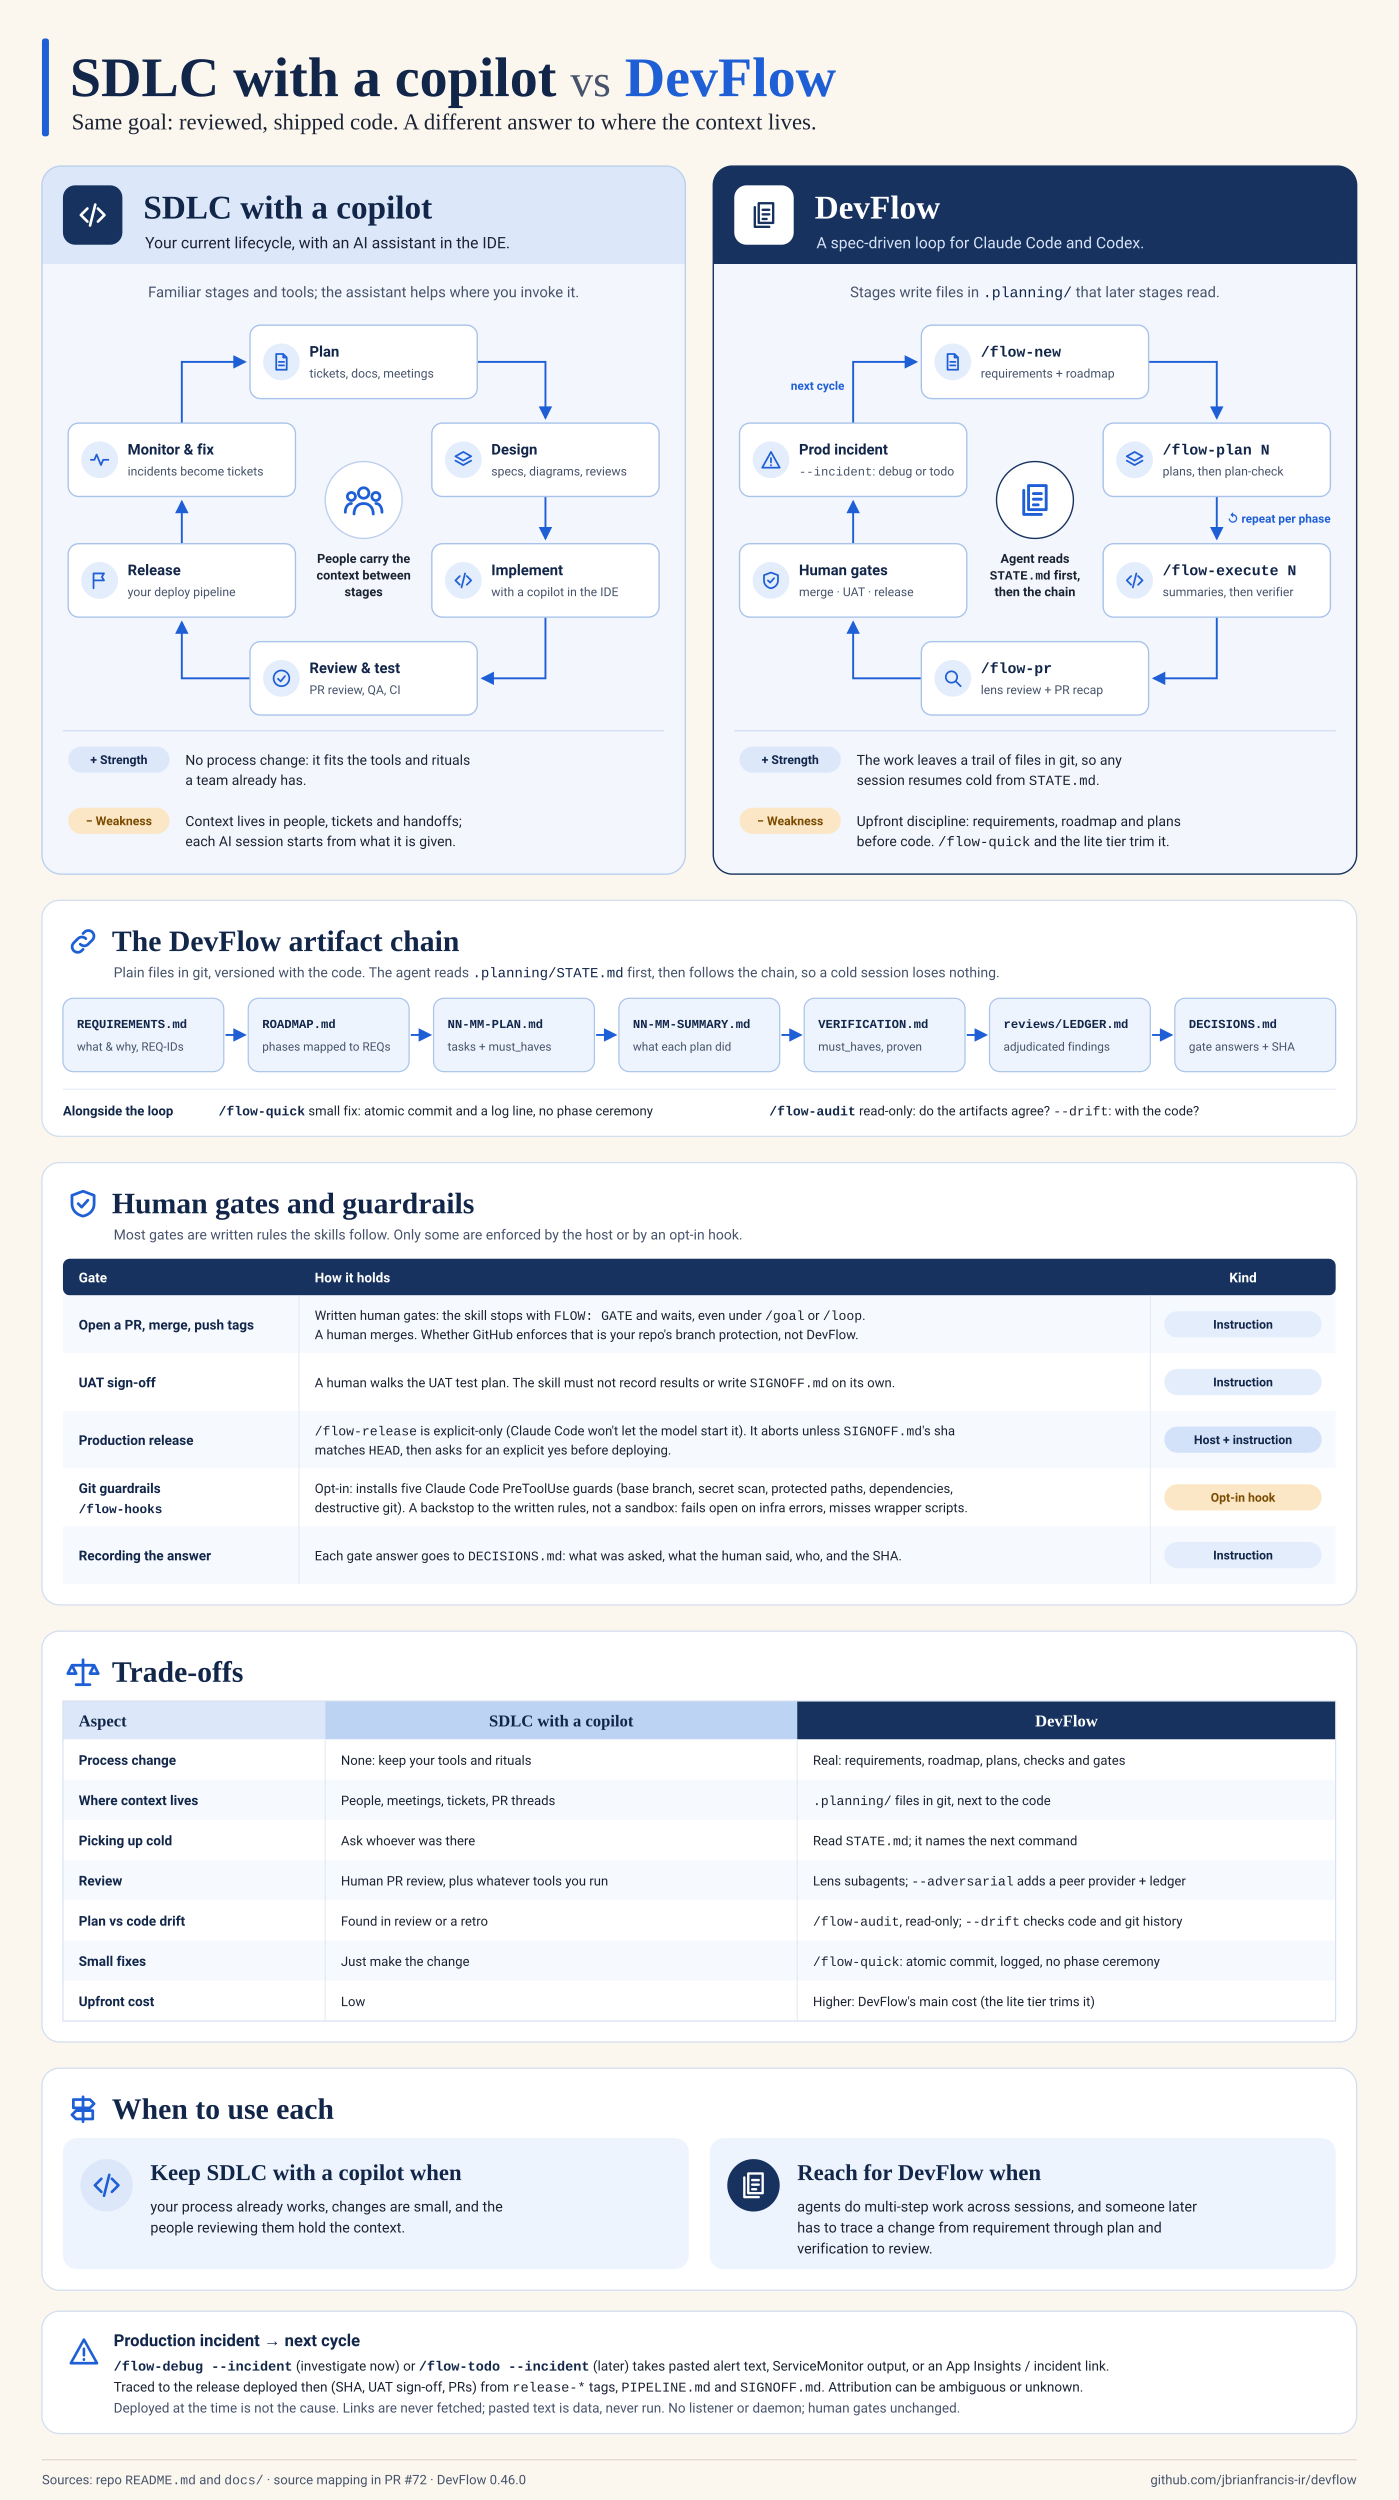
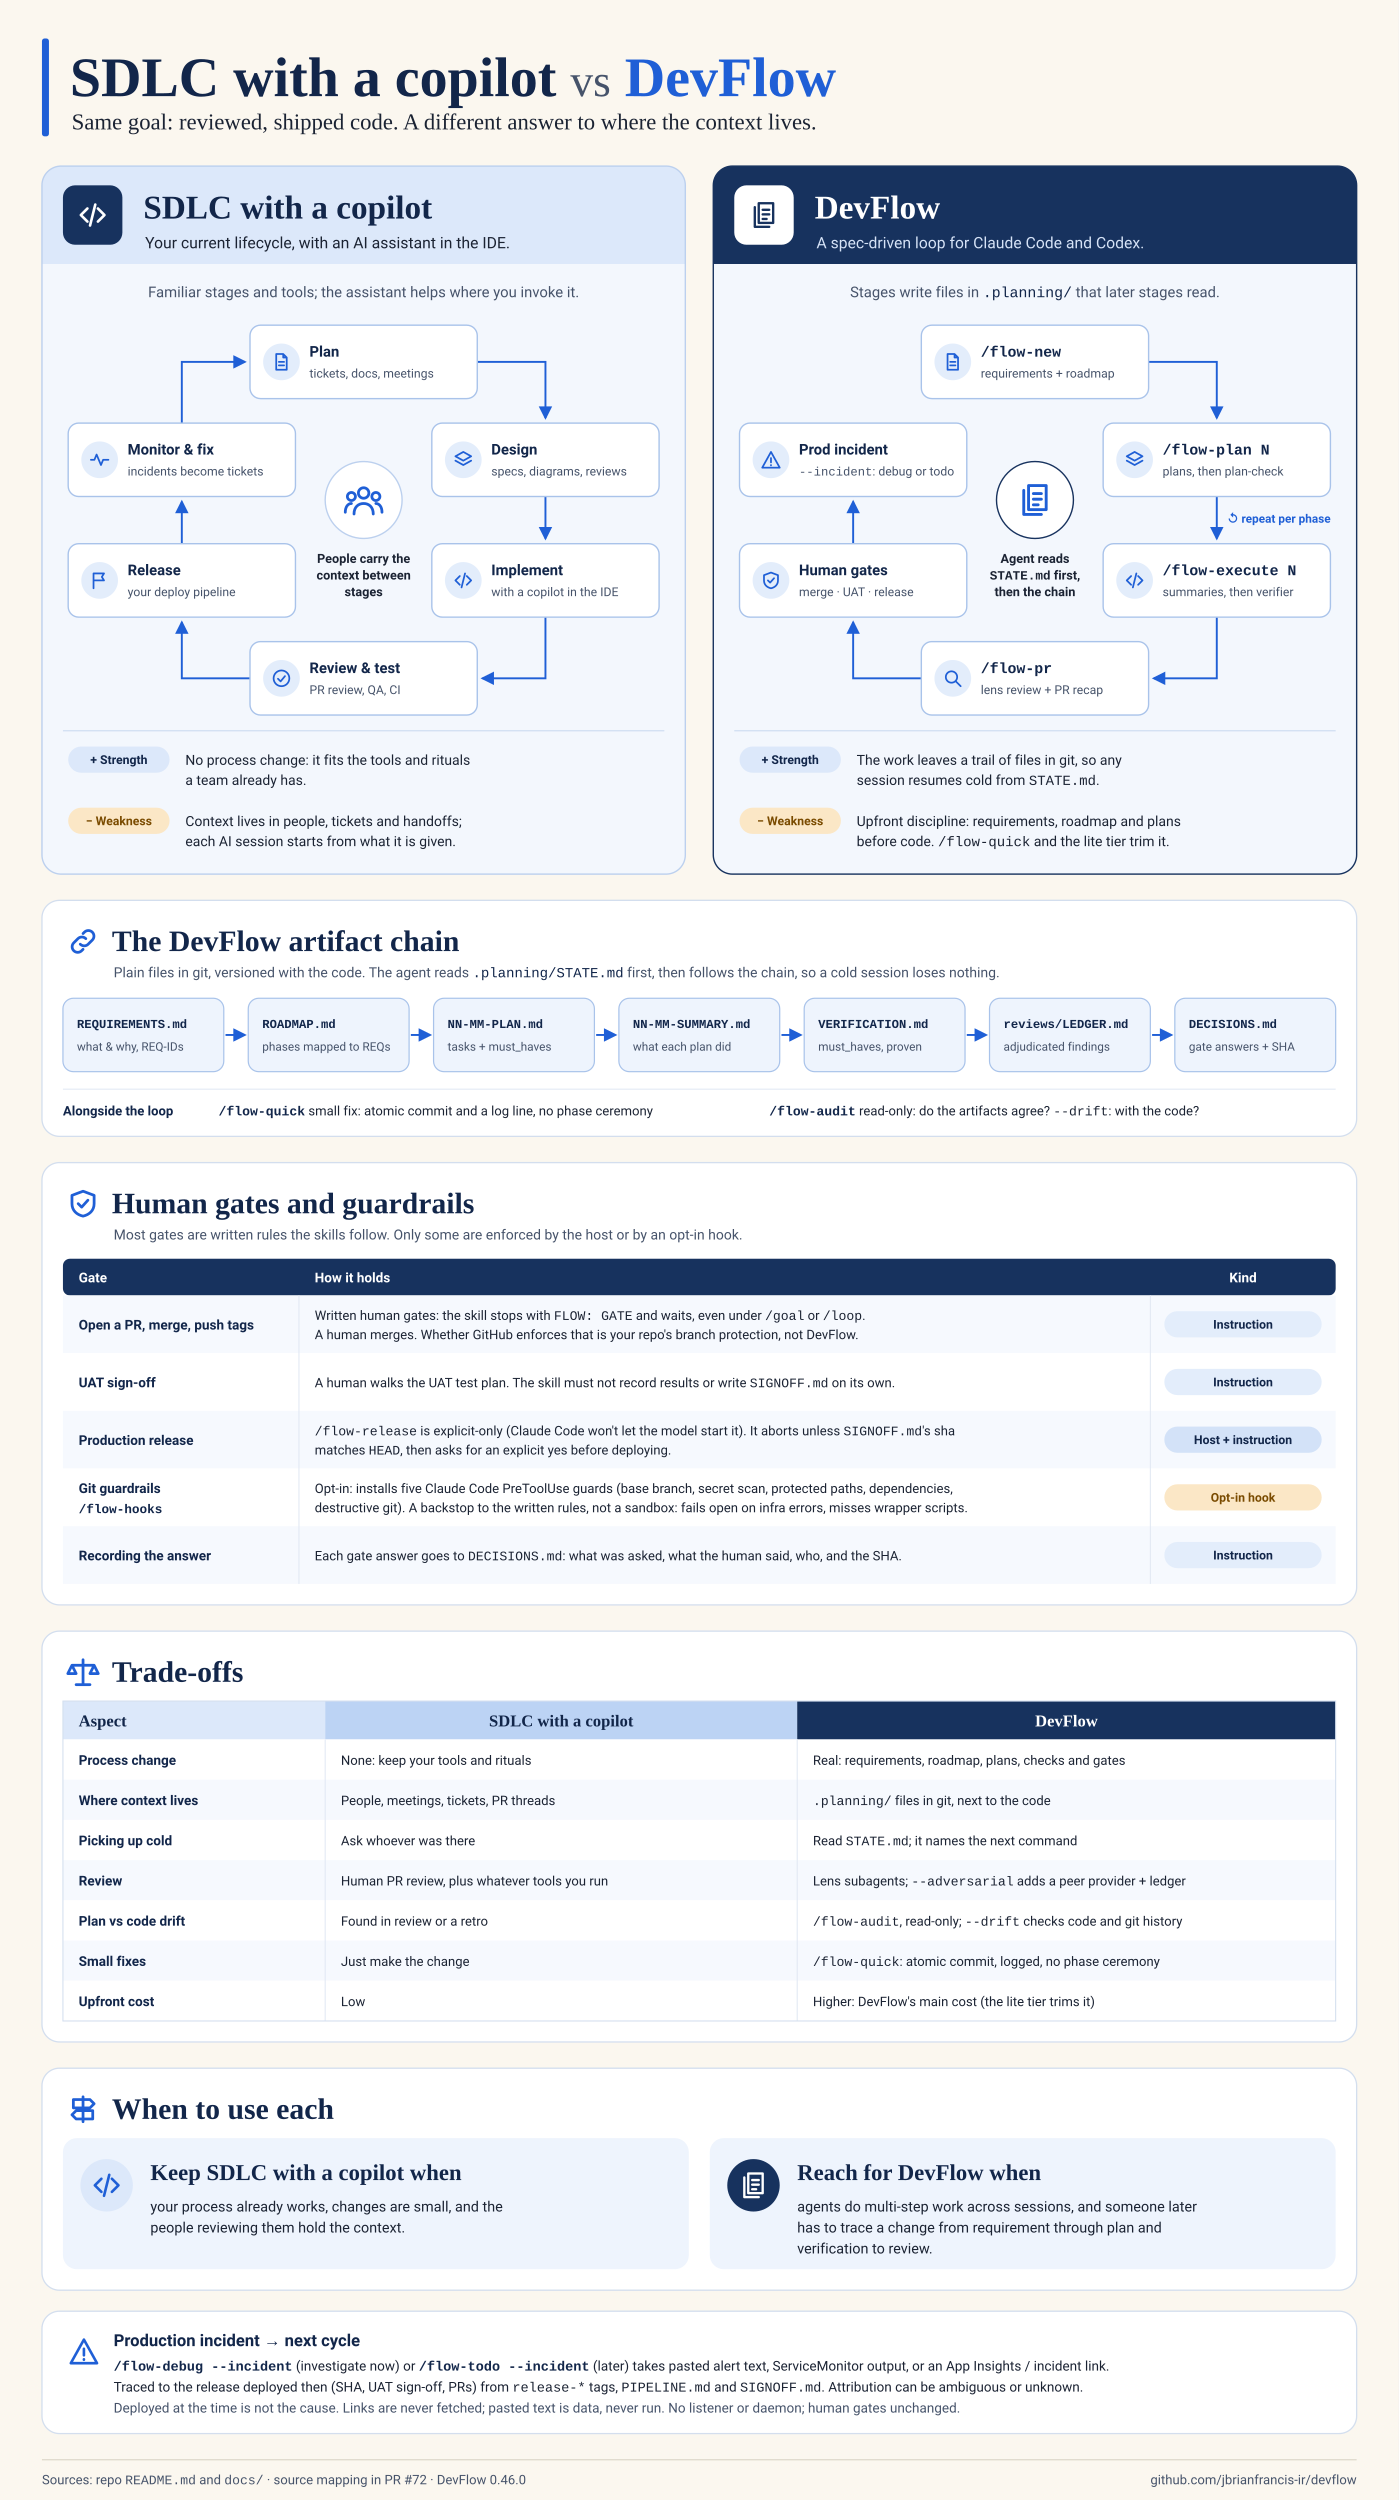
<svg xmlns="http://www.w3.org/2000/svg" width="1600" height="2860" viewBox="0 0 1600 2860" role="img" aria-labelledby="t d">
  <style>
    svg { font-family: -apple-system, 'Segoe UI', Roboto, 'Helvetica Neue', Arial, 'Liberation Sans', sans-serif; }
    .serif { font-family: Georgia, 'Times New Roman', 'Liberation Serif', serif; }
    .mono { font-family: ui-monospace, SFMono-Regular, Menlo, Consolas, 'Liberation Mono', monospace; }
    .navy { fill: #12264A; }
    .blue { fill: #1F5FD6; }
    .ink { fill: #1B2333; }
    .muted { fill: #46536A; }
    .white { fill: #FFFFFF; }
    .box { fill: #FFFFFF; stroke: #A9C3EA; stroke-width: 1.6; }
    .ibg { fill: #E3EDFB; }
    .ic { color: #1F5FD6; }
    .bt { font-size: 17px; font-weight: 700; fill: #12264A; }
    .bs { font-size: 14px; fill: #46536A; }
    .flow { fill: none; stroke: #1F5FD6; stroke-width: 2.2; }
    .sec { fill: #FFFFFF; stroke: #D3DEEE; stroke-width: 1.5; }
    .h2 { font-size: 34px; font-weight: 700; fill: #12264A; }
    .cell { font-size: 15px; fill: #1B2333; }
    .cellb { font-size: 15.5px; font-weight: 700; fill: #12264A; }
  </style>
  <defs>
    <marker id="arr" viewBox="0 0 10 10" refX="8.5" refY="5" markerWidth="7" markerHeight="7" orient="auto-start-reverse">
      <path d="M0,0 L10,5 L0,10 z" fill="#1F5FD6" />
    </marker>
    <symbol id="i-doc" viewBox="0 0 24 24">
      <g fill="none" stroke="currentColor" stroke-width="2" stroke-linecap="round" stroke-linejoin="round">
        <path d="M6 3h8l4 4v14H6z M14 3v4h4 M9 12h6 M9 16h6" />
      </g>
    </symbol>
    <symbol id="i-layers" viewBox="0 0 24 24">
      <g fill="none" stroke="currentColor" stroke-width="2" stroke-linecap="round" stroke-linejoin="round">
        <path d="M12 3l9 5-9 5-9-5z M3 13l9 5 9-5" />
      </g>
    </symbol>
    <symbol id="i-code" viewBox="0 0 24 24">
      <g fill="none" stroke="currentColor" stroke-width="2" stroke-linecap="round" stroke-linejoin="round">
        <path d="M8 7l-5 5 5 5 M16 7l5 5-5 5 M14 4l-4 16" />
      </g>
    </symbol>
    <symbol id="i-check" viewBox="0 0 24 24">
      <g fill="none" stroke="currentColor" stroke-width="2" stroke-linecap="round" stroke-linejoin="round">
        <circle cx="12" cy="12" r="9" />
        <path d="M8 12.5l3 3 5-6" />
      </g>
    </symbol>
    <symbol id="i-flag" viewBox="0 0 24 24">
      <g fill="none" stroke="currentColor" stroke-width="2" stroke-linecap="round" stroke-linejoin="round">
        <path d="M5 21V4 M5 4h12l-2.5 4 2.5 4H5" />
      </g>
    </symbol>
    <symbol id="i-pulse" viewBox="0 0 24 24">
      <g fill="none" stroke="currentColor" stroke-width="2" stroke-linecap="round" stroke-linejoin="round">
        <path d="M2 12h4l2.5-6 5 12 2.5-6h6" />
      </g>
    </symbol>
    <symbol id="i-search" viewBox="0 0 24 24">
      <g fill="none" stroke="currentColor" stroke-width="2" stroke-linecap="round" stroke-linejoin="round">
        <circle cx="10.5" cy="10.5" r="6.5" />
        <path d="M15.5 15.5l5.5 5.5" />
      </g>
    </symbol>
    <symbol id="i-shield" viewBox="0 0 24 24">
      <g fill="none" stroke="currentColor" stroke-width="2" stroke-linecap="round" stroke-linejoin="round">
        <path d="M12 3l8 3v6c0 5-3.5 8-8 9-4.5-1-8-4-8-9V6z M8.5 12l2.5 2.5 4.5-5" />
      </g>
    </symbol>
    <symbol id="i-alert" viewBox="0 0 24 24">
      <g fill="none" stroke="currentColor" stroke-width="2" stroke-linecap="round" stroke-linejoin="round">
        <path d="M12 3l10 18H2z M12 10v5 M12 18v.4" />
      </g>
    </symbol>
    <symbol id="i-people" viewBox="0 0 24 24">
      <g fill="none" stroke="currentColor" stroke-width="1.6" stroke-linecap="round" stroke-linejoin="round">
        <circle cx="12" cy="8" r="3" />
        <circle cx="5" cy="10" r="2.3" />
        <circle cx="19" cy="10" r="2.3" />
        <path d="M6.5 20c0-4 2.5-6 5.5-6s5.5 2 5.5 6 M1.5 19c0-3 1.5-5 3.5-5 M22.5 19c0-3-1.5-5-3.5-5" />
      </g>
    </symbol>
    <symbol id="i-stack" viewBox="0 0 24 24">
      <g fill="none" stroke="currentColor" stroke-width="1.8" stroke-linecap="round" stroke-linejoin="round">
        <path d="M8 3h11v15H8z M5 6v15h11 M11 8h5 M11 11.5h5 M11 15h3" />
      </g>
    </symbol>
    <symbol id="i-link" viewBox="0 0 24 24">
      <g fill="none" stroke="currentColor" stroke-width="2" stroke-linecap="round" stroke-linejoin="round">
        <path d="M10 14a4 4 0 0 0 5.7 0l3-3a4 4 0 0 0-5.7-5.7l-1 1 M14 10a4 4 0 0 0-5.7 0l-3 3a4 4 0 0 0 5.7 5.7l1-1" />
      </g>
    </symbol>
    <symbol id="i-scale" viewBox="0 0 24 24">
      <g fill="none" stroke="currentColor" stroke-width="2" stroke-linecap="round" stroke-linejoin="round">
        <path d="M12 3v18 M7 21h10 M4 7h16 M4 7l-3 6h6z M20 7l-3 6h6z" />
      </g>
    </symbol>
    <symbol id="i-sign" viewBox="0 0 24 24">
      <g fill="none" stroke="currentColor" stroke-width="2" stroke-linecap="round" stroke-linejoin="round">
        <path d="M12 3v18 M5 5h12l3 3-3 3H5z M19 13H7l-3 3 3 3h12z" />
      </g>
    </symbol>
  </defs>
  <rect width="1600" height="2860" fill="#FBF7EF" />
  <rect x="48" y="44" width="8" height="112" rx="3" fill="#1F5FD6" />
  <text x="80" y="110" class="serif navy" font-size="64" font-weight="700">SDLC with a copilot <tspan class="muted" font-weight="400" font-size="52">vs</tspan>
    <tspan class="blue">DevFlow</tspan>
  </text>
  <text x="82" y="148" class="serif ink" font-size="26">Same goal: reviewed, shipped code. A different answer to where the context lives.</text>
  <rect x="48" y="190" width="736" height="810" rx="22" fill="#F3F7FD" />
  <rect x="48" y="190" width="736" height="112" rx="22" fill="#DCE8FA" />
  <rect x="48" y="260" width="736" height="42" fill="#DCE8FA" />
  <rect x="48" y="190" width="736" height="810" rx="22" fill="none" stroke="#BCD0EE" stroke-width="1.6" />
  <rect x="72" y="212" width="68" height="68" rx="14" fill="#17325E" />
  <use href="#i-code" x="88" y="228" width="36" height="36" style="color:#FFFFFF" />
  <text x="164" y="250" class="serif navy" font-size="38" font-weight="700">SDLC with a copilot</text>
  <text x="166" y="284" class="ink" font-size="18">Your current lifecycle, with an AI assistant in the IDE.</text>
  <text x="416" y="340" text-anchor="middle" class="muted" font-size="17">Familiar stages and tools; the assistant helps where you invoke it.</text>
  <path class="flow" marker-end="url(#arr)" d="M546 414 H624 V478" />
  <path class="flow" marker-end="url(#arr)" d="M624 568 V616" />
  <path class="flow" marker-end="url(#arr)" d="M624 706 V776 H552" />
  <path class="flow" marker-end="url(#arr)" d="M286 776 H208 V712" />
  <path class="flow" marker-end="url(#arr)" d="M208 622 V574" />
  <path class="flow" marker-end="url(#arr)" d="M208 484 V414 H280" />
  <g transform="translate(286,372)">
    <rect width="260" height="84" rx="12" class="box" />
    <circle cx="36" cy="42" r="21" class="ibg" />
    <use href="#i-doc" x="24" y="30" width="24" height="24" class="ic" />
    <text x="68" y="36" class="bt">Plan</text>
    <text x="68" y="60" class="bs">tickets, docs, meetings</text>
  </g>
  <g transform="translate(494,484)">
    <rect width="260" height="84" rx="12" class="box" />
    <circle cx="36" cy="42" r="21" class="ibg" />
    <use href="#i-layers" x="24" y="30" width="24" height="24" class="ic" />
    <text x="68" y="36" class="bt">Design</text>
    <text x="68" y="60" class="bs">specs, diagrams, reviews</text>
  </g>
  <g transform="translate(494,622)">
    <rect width="260" height="84" rx="12" class="box" />
    <circle cx="36" cy="42" r="21" class="ibg" />
    <use href="#i-code" x="24" y="30" width="24" height="24" class="ic" />
    <text x="68" y="36" class="bt">Implement</text>
    <text x="68" y="60" class="bs">with a copilot in the IDE</text>
  </g>
  <g transform="translate(286,734)">
    <rect width="260" height="84" rx="12" class="box" />
    <circle cx="36" cy="42" r="21" class="ibg" />
    <use href="#i-check" x="24" y="30" width="24" height="24" class="ic" />
    <text x="68" y="36" class="bt">Review &amp; test</text>
    <text x="68" y="60" class="bs">PR review, QA, CI</text>
  </g>
  <g transform="translate(78,622)">
    <rect width="260" height="84" rx="12" class="box" />
    <circle cx="36" cy="42" r="21" class="ibg" />
    <use href="#i-flag" x="24" y="30" width="24" height="24" class="ic" />
    <text x="68" y="36" class="bt">Release</text>
    <text x="68" y="60" class="bs">your deploy pipeline</text>
  </g>
  <g transform="translate(78,484)">
    <rect width="260" height="84" rx="12" class="box" />
    <circle cx="36" cy="42" r="21" class="ibg" />
    <use href="#i-pulse" x="24" y="30" width="24" height="24" class="ic" />
    <text x="68" y="36" class="bt">Monitor &amp; fix</text>
    <text x="68" y="60" class="bs">incidents become tickets</text>
  </g>
  <circle cx="416" cy="572" r="44" fill="#FFFFFF" stroke="#BCD0EE" stroke-width="1.6" />
  <use href="#i-people" x="392" y="548" width="48" height="48" class="ic" />
  <text x="416" y="644" text-anchor="middle" class="ink" font-size="14.5" font-weight="600">People carry the</text>
  <text x="416" y="663" text-anchor="middle" class="ink" font-size="14.5" font-weight="600">context between</text>
  <text x="416" y="682" text-anchor="middle" class="ink" font-size="14.5" font-weight="600">stages</text>
  <line x1="72" y1="836" x2="760" y2="836" stroke="#CFDDF1" stroke-width="1.4" />
  <rect x="78" y="854" width="116" height="30" rx="15" fill="#DCE8FA" />
  <text x="136" y="874" text-anchor="middle" class="navy" font-size="14" font-weight="700">+ Strength</text>
  <text x="212" y="875" class="ink" font-size="16">No process change: it fits the tools and rituals</text>
  <text x="212" y="898" class="ink" font-size="16">a team already has.</text>
  <rect x="78" y="924" width="116" height="30" rx="15" fill="#FBE7C6" />
  <text x="136" y="944" text-anchor="middle" font-size="14" font-weight="700" fill="#7A4B00">− Weakness</text>
  <text x="212" y="945" class="ink" font-size="16">Context lives in people, tickets and handoffs;</text>
  <text x="212" y="968" class="ink" font-size="16">each AI session starts from what it is given.</text>
  <rect x="816" y="190" width="736" height="810" rx="22" fill="#F3F7FD" />
  <rect x="816" y="190" width="736" height="112" rx="22" fill="#17325E" />
  <rect x="816" y="260" width="736" height="42" fill="#17325E" />
  <rect x="816" y="190" width="736" height="810" rx="22" fill="none" stroke="#17325E" stroke-width="1.6" />
  <rect x="840" y="212" width="68" height="68" rx="14" fill="#FFFFFF" />
  <use href="#i-stack" x="856" y="228" width="36" height="36" style="color:#17325E" />
  <text x="932" y="250" class="serif white" font-size="38" font-weight="700">DevFlow</text>
  <text x="934" y="284" font-size="18" fill="#D6E3F7">A spec-driven loop for Claude Code and Codex.</text>
  <text x="1184" y="340" text-anchor="middle" class="muted" font-size="17">Stages write files in <tspan class="mono navy">.planning/</tspan> that later stages read.</text>
  <path class="flow" marker-end="url(#arr)" d="M1314 414 H1392 V478" />
  <path class="flow" marker-end="url(#arr)" d="M1392 568 V616" />
  <text x="1404" y="598" class="blue" font-size="13.5" font-weight="600">↺ repeat per phase</text>
  <path class="flow" marker-end="url(#arr)" d="M1392 706 V776 H1320" />
  <path class="flow" marker-end="url(#arr)" d="M1054 776 H976 V712" />
  <path class="flow" marker-end="url(#arr)" d="M976 622 V574" />
-   <path class="flow" marker-end="url(#arr)" d="M976 484 V414 H1048" />
-   <text x="966" y="446" text-anchor="end" class="blue" font-size="13.5" font-weight="600">next cycle</text>
  <g transform="translate(1054,372)">
    <rect width="260" height="84" rx="12" class="box" />
    <circle cx="36" cy="42" r="21" class="ibg" />
    <use href="#i-doc" x="24" y="30" width="24" height="24" class="ic" />
    <text x="68" y="36" class="bt mono" font-size="16">/flow-new</text>
    <text x="68" y="60" class="bs">requirements + roadmap</text>
  </g>
  <g transform="translate(1262,484)">
    <rect width="260" height="84" rx="12" class="box" />
    <circle cx="36" cy="42" r="21" class="ibg" />
    <use href="#i-layers" x="24" y="30" width="24" height="24" class="ic" />
    <text x="68" y="36" class="bt mono" font-size="16">/flow-plan N</text>
    <text x="68" y="60" class="bs">plans, then plan-check</text>
  </g>
  <g transform="translate(1262,622)">
    <rect width="260" height="84" rx="12" class="box" />
    <circle cx="36" cy="42" r="21" class="ibg" />
    <use href="#i-code" x="24" y="30" width="24" height="24" class="ic" />
    <text x="68" y="36" class="bt mono" font-size="16">/flow-execute N</text>
    <text x="68" y="60" class="bs">summaries, then verifier</text>
  </g>
  <g transform="translate(1054,734)">
    <rect width="260" height="84" rx="12" class="box" />
    <circle cx="36" cy="42" r="21" class="ibg" />
    <use href="#i-search" x="24" y="30" width="24" height="24" class="ic" />
    <text x="68" y="36" class="bt mono" font-size="16">/flow-pr</text>
    <text x="68" y="60" class="bs">lens review + PR recap</text>
  </g>
  <g transform="translate(846,622)">
    <rect width="260" height="84" rx="12" class="box" />
    <circle cx="36" cy="42" r="21" class="ibg" />
    <use href="#i-shield" x="24" y="30" width="24" height="24" class="ic" />
    <text x="68" y="36" class="bt">Human gates</text>
    <text x="68" y="60" class="bs">merge · UAT · release</text>
  </g>
  <g transform="translate(846,484)">
    <rect width="260" height="84" rx="12" class="box" />
    <circle cx="36" cy="42" r="21" class="ibg" />
    <use href="#i-alert" x="24" y="30" width="24" height="24" class="ic" />
    <text x="68" y="36" class="bt">Prod incident</text>
    <text x="68" y="60" class="bs">
      <tspan class="mono">--incident</tspan>: debug or todo</text>
  </g>
  <circle cx="1184" cy="572" r="44" fill="#FFFFFF" stroke="#17325E" stroke-width="1.6" />
  <use href="#i-stack" x="1162" y="550" width="44" height="44" class="ic" />
  <text x="1184" y="644" text-anchor="middle" class="ink" font-size="14.5" font-weight="600">Agent reads</text>
  <text x="1184" y="663" text-anchor="middle" class="ink" font-size="14.5" font-weight="600">
    <tspan class="mono">STATE.md</tspan> first,</text>
  <text x="1184" y="682" text-anchor="middle" class="ink" font-size="14.5" font-weight="600">then the chain</text>
  <line x1="840" y1="836" x2="1528" y2="836" stroke="#CFDDF1" stroke-width="1.4" />
  <rect x="846" y="854" width="116" height="30" rx="15" fill="#DCE8FA" />
  <text x="904" y="874" text-anchor="middle" class="navy" font-size="14" font-weight="700">+ Strength</text>
  <text x="980" y="875" class="ink" font-size="16">The work leaves a trail of files in git, so any</text>
  <text x="980" y="898" class="ink" font-size="16">session resumes cold from <tspan class="mono">STATE.md</tspan>.</text>
  <rect x="846" y="924" width="116" height="30" rx="15" fill="#FBE7C6" />
  <text x="904" y="944" text-anchor="middle" font-size="14" font-weight="700" fill="#7A4B00">− Weakness</text>
  <text x="980" y="945" class="ink" font-size="16">Upfront discipline: requirements, roadmap and plans</text>
  <text x="980" y="968" class="ink" font-size="16">before code. <tspan class="mono">/flow-quick</tspan> and the lite tier trim it.</text>
  <rect x="48" y="1030" width="1504" height="270" rx="20" class="sec" />
  <use href="#i-link" x="76" y="1058" width="38" height="38" class="ic" />
  <text x="128" y="1088" class="serif h2">The DevFlow artifact chain</text>
  <text x="130" y="1118" class="muted" font-size="16">Plain files in git, versioned with the code. The agent reads <tspan class="mono navy">.planning/STATE.md</tspan> first, then follows the chain, so a cold session loses nothing.</text>
  <g class="flow" marker-end="url(#arr)">
    <path d="M258 1184 H280" />
    <path d="M470 1184 H492" />
    <path d="M682 1184 H704" />
    <path d="M894 1184 H916" />
    <path d="M1106 1184 H1128" />
    <path d="M1318 1184 H1340" />
  </g>
  <g transform="translate(72,1142)">
    <rect width="184" height="84" rx="12" fill="#EEF4FD" stroke="#A9C3EA" stroke-width="1.4" />
    <text x="16" y="34" class="mono navy" font-size="14" font-weight="700">REQUIREMENTS.md</text>
    <text x="16" y="60" class="muted" font-size="13.5">what &amp; why, REQ-IDs</text>
  </g>
  <g transform="translate(284,1142)">
    <rect width="184" height="84" rx="12" fill="#EEF4FD" stroke="#A9C3EA" stroke-width="1.4" />
    <text x="16" y="34" class="mono navy" font-size="14" font-weight="700">ROADMAP.md</text>
    <text x="16" y="60" class="muted" font-size="13.5">phases mapped to REQs</text>
  </g>
  <g transform="translate(496,1142)">
    <rect width="184" height="84" rx="12" fill="#EEF4FD" stroke="#A9C3EA" stroke-width="1.4" />
    <text x="16" y="34" class="mono navy" font-size="14" font-weight="700">NN-MM-PLAN.md</text>
    <text x="16" y="60" class="muted" font-size="13.5">tasks + must_haves</text>
  </g>
  <g transform="translate(708,1142)">
    <rect width="184" height="84" rx="12" fill="#EEF4FD" stroke="#A9C3EA" stroke-width="1.4" />
    <text x="16" y="34" class="mono navy" font-size="14" font-weight="700">NN-MM-SUMMARY.md</text>
    <text x="16" y="60" class="muted" font-size="13.5">what each plan did</text>
  </g>
  <g transform="translate(920,1142)">
    <rect width="184" height="84" rx="12" fill="#EEF4FD" stroke="#A9C3EA" stroke-width="1.4" />
    <text x="16" y="34" class="mono navy" font-size="14" font-weight="700">VERIFICATION.md</text>
    <text x="16" y="60" class="muted" font-size="13.5">must_haves, proven</text>
  </g>
  <g transform="translate(1132,1142)">
    <rect width="184" height="84" rx="12" fill="#EEF4FD" stroke="#A9C3EA" stroke-width="1.4" />
    <text x="16" y="34" class="mono navy" font-size="14" font-weight="700">reviews/LEDGER.md</text>
    <text x="16" y="60" class="muted" font-size="13.5">adjudicated findings</text>
  </g>
  <g transform="translate(1344,1142)">
    <rect width="184" height="84" rx="12" fill="#EEF4FD" stroke="#A9C3EA" stroke-width="1.4" />
    <text x="16" y="34" class="mono navy" font-size="14" font-weight="700">DECISIONS.md</text>
    <text x="16" y="60" class="muted" font-size="13.5">gate answers + SHA</text>
  </g>
  <line x1="72" y1="1246" x2="1528" y2="1246" stroke="#E1E8F3" stroke-width="1.2" />
  <text x="72" y="1276" class="navy" font-size="15" font-weight="700">Alongside the loop</text>
  <text x="250" y="1276" class="ink" font-size="15">
    <tspan class="mono navy" font-weight="700">/flow-quick</tspan>  small fix: atomic commit and a log line, no phase ceremony</text>
  <text x="880" y="1276" class="ink" font-size="15">
    <tspan class="mono navy" font-weight="700">/flow-audit</tspan>  read-only: do the artifacts agree? <tspan class="mono">--drift</tspan>: with the code?</text>
  <rect x="48" y="1330" width="1504" height="506" rx="20" class="sec" />
  <use href="#i-shield" x="76" y="1358" width="38" height="38" class="ic" />
  <text x="128" y="1388" class="serif h2">Human gates and guardrails</text>
  <text x="130" y="1418" class="muted" font-size="16">Most gates are written rules the skills follow. Only some are enforced by the host or by an opt-in hook.</text>
  <rect x="72" y="1440" width="1456" height="42" rx="8" fill="#17325E" />
  <text x="90" y="1467" class="white" font-size="15.5" font-weight="700">Gate</text>
  <text x="360" y="1467" class="white" font-size="15.5" font-weight="700">How it holds</text>
  <text x="1422" y="1467" text-anchor="middle" class="white" font-size="15.5" font-weight="700">Kind</text>
  <rect x="72" y="1482" width="1456" height="66" fill="#F6F9FE" />
  <text x="90" y="1521" class="cellb">Open a PR, merge, push tags</text>
  <text x="360" y="1510" class="cell">Written human gates: the skill stops with <tspan class="mono">FLOW: GATE</tspan> and waits, even under <tspan class="mono">/goal</tspan> or <tspan class="mono">/loop</tspan>.</text>
  <text x="360" y="1532" class="cell">A human merges. Whether GitHub enforces that is your repo's branch protection, not DevFlow.</text>
  <rect x="1332" y="1500" width="180" height="30" rx="15" fill="#E3EDFB" />
  <text x="1422" y="1520" text-anchor="middle" class="navy" font-size="14" font-weight="700">Instruction</text>
  <rect x="72" y="1548" width="1456" height="66" fill="#FFFFFF" />
  <text x="90" y="1587" class="cellb">UAT sign-off</text>
  <text x="360" y="1587" class="cell">A human walks the UAT test plan. The skill must not record results or write <tspan class="mono">SIGNOFF.md</tspan> on its own.</text>
  <rect x="1332" y="1566" width="180" height="30" rx="15" fill="#E3EDFB" />
  <text x="1422" y="1586" text-anchor="middle" class="navy" font-size="14" font-weight="700">Instruction</text>
  <rect x="72" y="1614" width="1456" height="66" fill="#F6F9FE" />
  <text x="90" y="1653" class="cellb">Production release</text>
  <text x="360" y="1642" class="cell">
    <tspan class="mono">/flow-release</tspan> is explicit-only (Claude Code won't let the model start it). It aborts unless <tspan class="mono">SIGNOFF.md</tspan>'s sha</text>
  <text x="360" y="1664" class="cell">matches <tspan class="mono">HEAD</tspan>, then asks for an explicit yes before deploying.</text>
  <rect x="1332" y="1632" width="180" height="30" rx="15" fill="#D3E2F8" />
  <text x="1422" y="1652" text-anchor="middle" class="navy" font-size="14" font-weight="700">Host + instruction</text>
  <rect x="72" y="1680" width="1456" height="66" fill="#FFFFFF" />
  <text x="90" y="1708" class="cellb">Git guardrails</text>
  <text x="90" y="1731" class="mono navy" font-size="14.5" font-weight="700">/flow-hooks</text>
  <text x="360" y="1708" class="cell">Opt-in: installs five Claude Code PreToolUse guards (base branch, secret scan, protected paths, dependencies,</text>
  <text x="360" y="1730" class="cell">destructive git). A backstop to the written rules, not a sandbox: fails open on infra errors, misses wrapper scripts.</text>
  <rect x="1332" y="1698" width="180" height="30" rx="15" fill="#FBE7C6" />
  <text x="1422" y="1718" text-anchor="middle" font-size="14" font-weight="700" fill="#7A4B00">Opt-in hook</text>
  <rect x="72" y="1746" width="1456" height="66" fill="#F6F9FE" />
  <text x="90" y="1785" class="cellb">Recording the answer</text>
  <text x="360" y="1785" class="cell">Each gate answer goes to <tspan class="mono">DECISIONS.md</tspan>: what was asked, what the human said, who, and the SHA.</text>
  <rect x="1332" y="1764" width="180" height="30" rx="15" fill="#E3EDFB" />
  <text x="1422" y="1784" text-anchor="middle" class="navy" font-size="14" font-weight="700">Instruction</text>
  <line x1="342" y1="1482" x2="342" y2="1812" stroke="#E1E8F3" stroke-width="1.2" />
  <line x1="1316" y1="1482" x2="1316" y2="1812" stroke="#E1E8F3" stroke-width="1.2" />
  <rect x="48" y="1866" width="1504" height="470" rx="20" class="sec" />
  <use href="#i-scale" x="76" y="1894" width="38" height="38" class="ic" />
  <text x="128" y="1924" class="serif h2">Trade-offs</text>
  <rect x="72" y="1946" width="300" height="44" fill="#DCE8FA" />
  <rect x="372" y="1946" width="540" height="44" fill="#BCD3F4" />
  <rect x="912" y="1946" width="616" height="44" fill="#17325E" />
  <text x="90" y="1975" class="serif navy" font-size="19" font-weight="700">Aspect</text>
  <text x="642" y="1975" text-anchor="middle" class="serif navy" font-size="19" font-weight="700">SDLC with a copilot</text>
  <text x="1220" y="1975" text-anchor="middle" class="serif white" font-size="19" font-weight="700">DevFlow</text>
  <g>
    <rect x="72" y="1990" width="1456" height="46" fill="#FFFFFF" />
    <rect x="72" y="2036" width="1456" height="46" fill="#F6F9FE" />
    <rect x="72" y="2082" width="1456" height="46" fill="#FFFFFF" />
    <rect x="72" y="2128" width="1456" height="46" fill="#F6F9FE" />
    <rect x="72" y="2174" width="1456" height="46" fill="#FFFFFF" />
    <rect x="72" y="2220" width="1456" height="46" fill="#F6F9FE" />
    <rect x="72" y="2266" width="1456" height="46" fill="#FFFFFF" />
    <line x1="372" y1="1990" x2="372" y2="2312" stroke="#E1E8F3" stroke-width="1.2" />
    <line x1="912" y1="1990" x2="912" y2="2312" stroke="#E1E8F3" stroke-width="1.2" />
    <rect x="72" y="1946" width="1456" height="366" fill="none" stroke="#D3DEEE" stroke-width="1.2" />
  </g>
  <text x="90" y="2019" class="cellb">Process change</text>
  <text x="390" y="2019" class="cell">None: keep your tools and rituals</text>
  <text x="930" y="2019" class="cell">Real: requirements, roadmap, plans, checks and gates</text>
  <text x="90" y="2065" class="cellb">Where context lives</text>
  <text x="390" y="2065" class="cell">People, meetings, tickets, PR threads</text>
  <text x="930" y="2065" class="cell">
    <tspan class="mono">.planning/</tspan> files in git, next to the code</text>
  <text x="90" y="2111" class="cellb">Picking up cold</text>
  <text x="390" y="2111" class="cell">Ask whoever was there</text>
  <text x="930" y="2111" class="cell">Read <tspan class="mono">STATE.md</tspan>; it names the next command</text>
  <text x="90" y="2157" class="cellb">Review</text>
  <text x="390" y="2157" class="cell">Human PR review, plus whatever tools you run</text>
  <text x="930" y="2157" class="cell">Lens subagents; <tspan class="mono">--adversarial</tspan> adds a peer provider + ledger</text>
  <text x="90" y="2203" class="cellb">Plan vs code drift</text>
  <text x="390" y="2203" class="cell">Found in review or a retro</text>
  <text x="930" y="2203" class="cell">
    <tspan class="mono">/flow-audit</tspan>, read-only; <tspan class="mono">--drift</tspan> checks code and git history</text>
  <text x="90" y="2249" class="cellb">Small fixes</text>
  <text x="390" y="2249" class="cell">Just make the change</text>
  <text x="930" y="2249" class="cell">
    <tspan class="mono">/flow-quick</tspan>: atomic commit, logged, no phase ceremony</text>
  <text x="90" y="2295" class="cellb">Upfront cost</text>
  <text x="390" y="2295" class="cell">Low</text>
  <text x="930" y="2295" class="cell">Higher: DevFlow's main cost (the lite tier trims it)</text>
  <rect x="48" y="2366" width="1504" height="254" rx="20" class="sec" />
  <use href="#i-sign" x="76" y="2394" width="38" height="38" class="ic" />
  <text x="128" y="2424" class="serif h2">When to use each</text>
  <rect x="72" y="2446" width="716" height="150" rx="16" fill="#EEF4FD" />
  <circle cx="122" cy="2500" r="30" fill="#DCE8FA" />
  <use href="#i-code" x="104" y="2482" width="36" height="36" class="ic" />
  <text x="172" y="2494" class="serif navy" font-size="26" font-weight="700">Keep SDLC with a copilot when</text>
  <text x="172" y="2530" class="ink" font-size="16.5">your process already works, changes are small, and the</text>
  <text x="172" y="2554" class="ink" font-size="16.5">people reviewing them hold the context.</text>
  <rect x="812" y="2446" width="716" height="150" rx="16" fill="#EEF4FD" />
  <circle cx="862" cy="2500" r="30" fill="#17325E" />
  <use href="#i-stack" x="844" y="2482" width="36" height="36" style="color:#FFFFFF" />
  <text x="912" y="2494" class="serif navy" font-size="26" font-weight="700">Reach for DevFlow when</text>
  <text x="912" y="2530" class="ink" font-size="16.5">agents do multi-step work across sessions, and someone later</text>
  <text x="912" y="2554" class="ink" font-size="16.5">has to trace a change from requirement through plan and</text>
  <text x="912" y="2578" class="ink" font-size="16.5">verification to review.</text>
  <rect x="48" y="2644" width="1504" height="140" rx="20" class="sec" />
  <use href="#i-alert" x="78" y="2672" width="36" height="36" class="ic" />
  <text x="130" y="2684" class="navy" font-size="19" font-weight="700">Production incident → next cycle</text>
  <text x="130" y="2712" class="ink" font-size="15.5">
    <tspan class="mono navy" font-weight="700">/flow-debug --incident</tspan> (investigate now) or <tspan class="mono navy" font-weight="700">/flow-todo --incident</tspan> (later) takes pasted alert text, ServiceMonitor output, or an App Insights / incident link.</text>
  <text x="130" y="2736" class="ink" font-size="15.5">Traced to the release deployed then (SHA, UAT sign-off, PRs) from <tspan class="mono">release-*</tspan> tags, <tspan class="mono">PIPELINE.md</tspan> and <tspan class="mono">SIGNOFF.md</tspan>. Attribution can be ambiguous or unknown.</text>
  <text x="130" y="2760" class="muted" font-size="15.5">Deployed at the time is not the cause. Links are never fetched; pasted text is data, never run. No listener or daemon; human gates unchanged.</text>
  <line x1="48" y1="2814" x2="1552" y2="2814" stroke="#D8D2C4" stroke-width="1.2" />
  <text x="48" y="2842" class="muted" font-size="15">Sources: repo <tspan class="mono">README.md</tspan> and <tspan class="mono">docs/</tspan> · source mapping in PR #72 · DevFlow 0.46.0</text>
  <text x="1552" y="2842" text-anchor="end" class="muted" font-size="15">github.com/jbrianfrancis-ir/devflow</text>
</svg>
